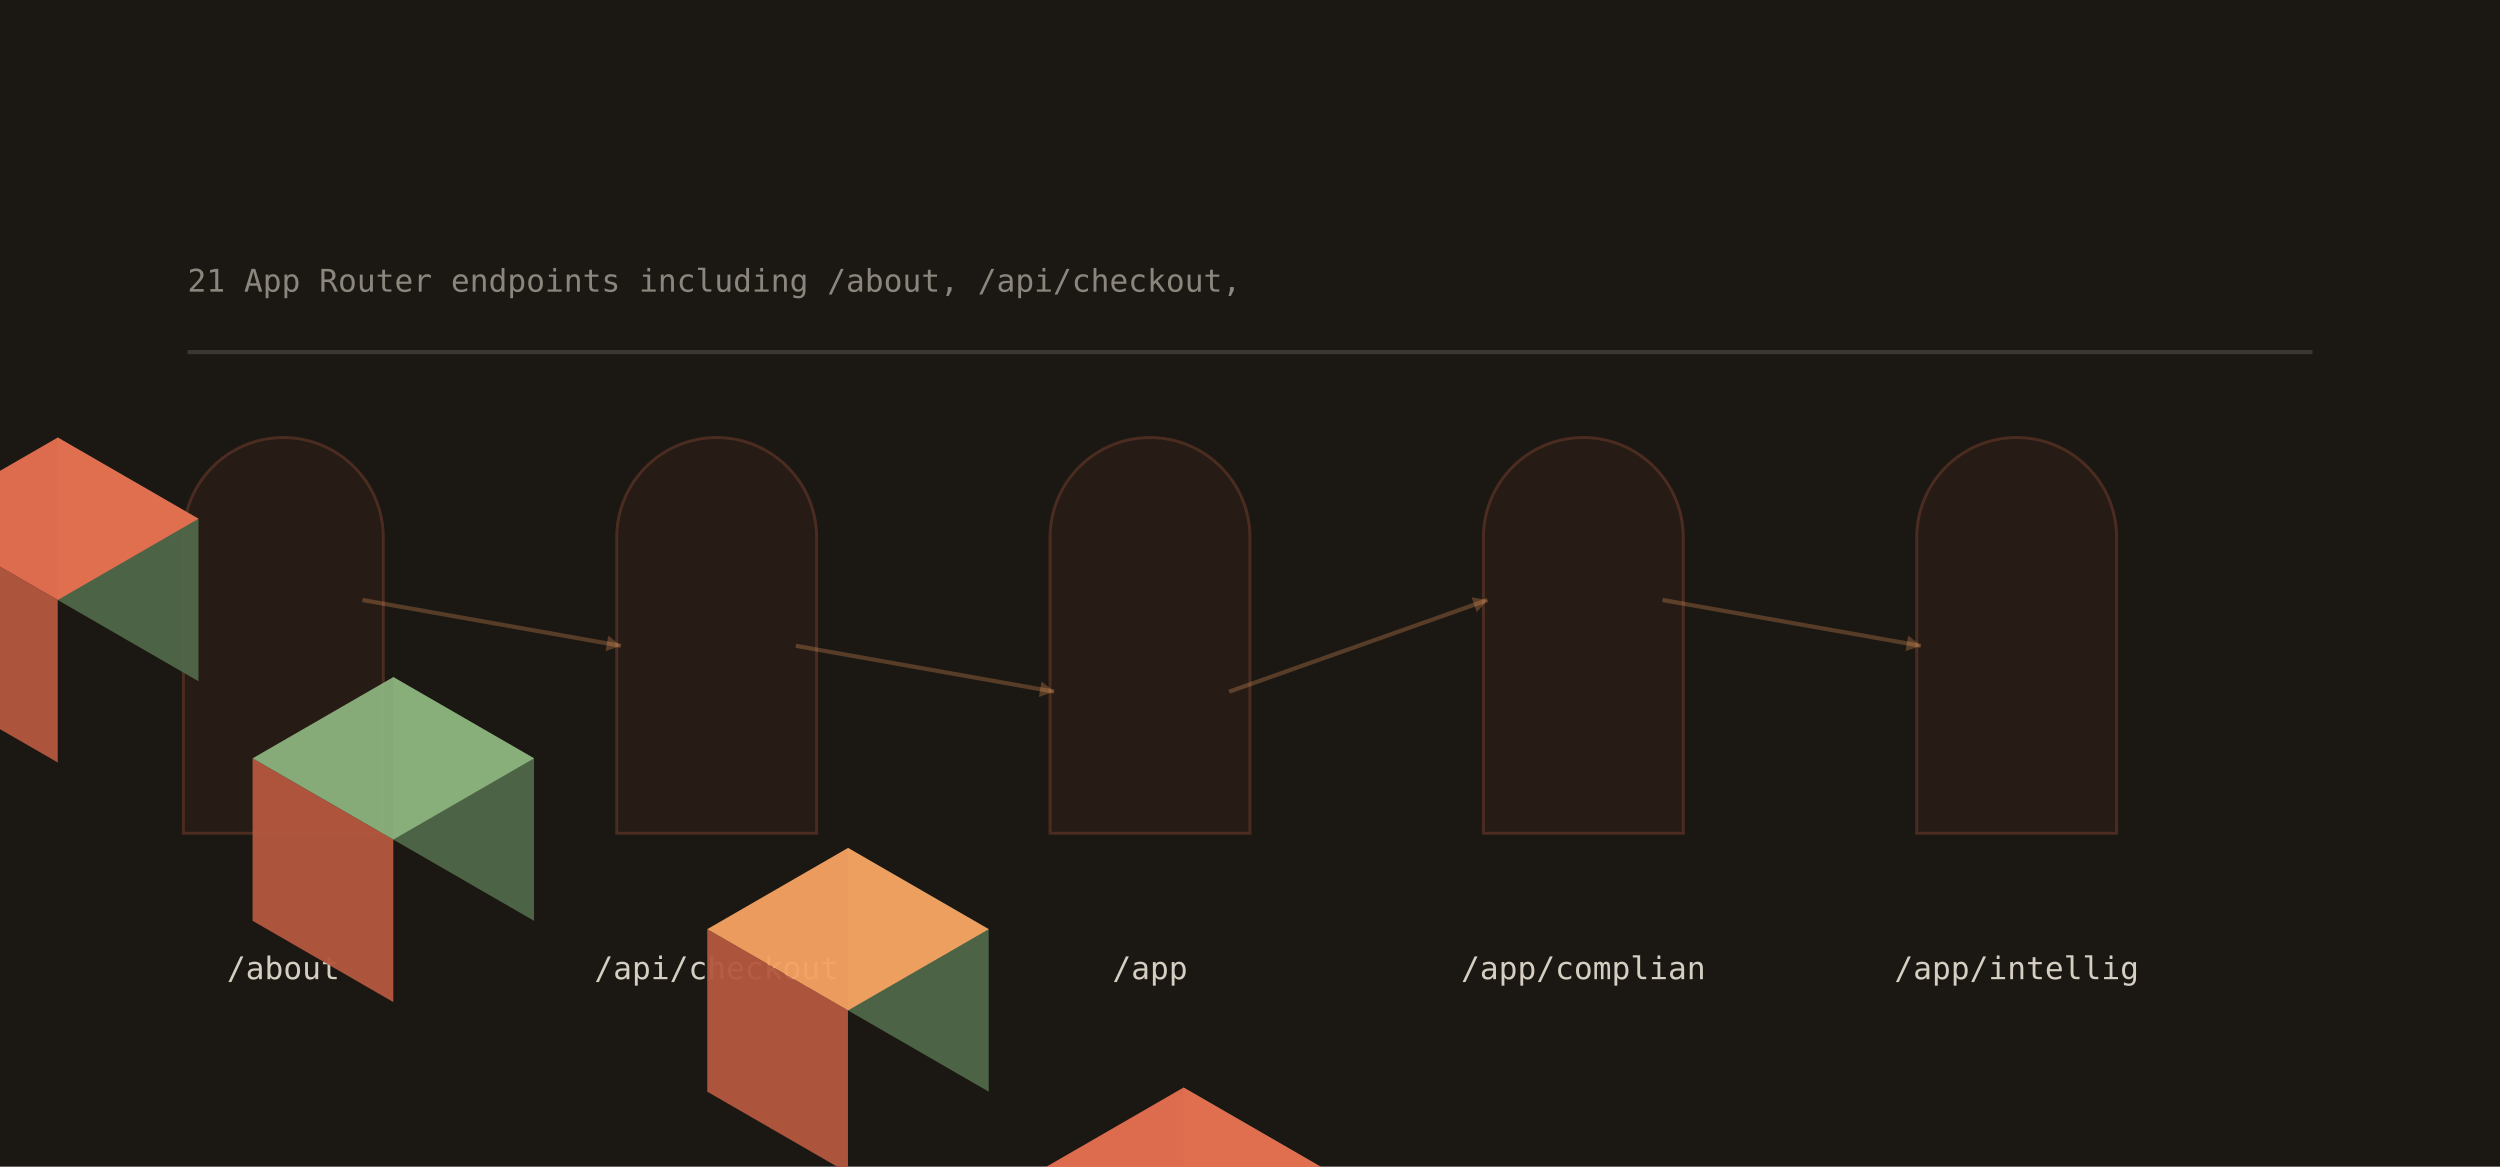
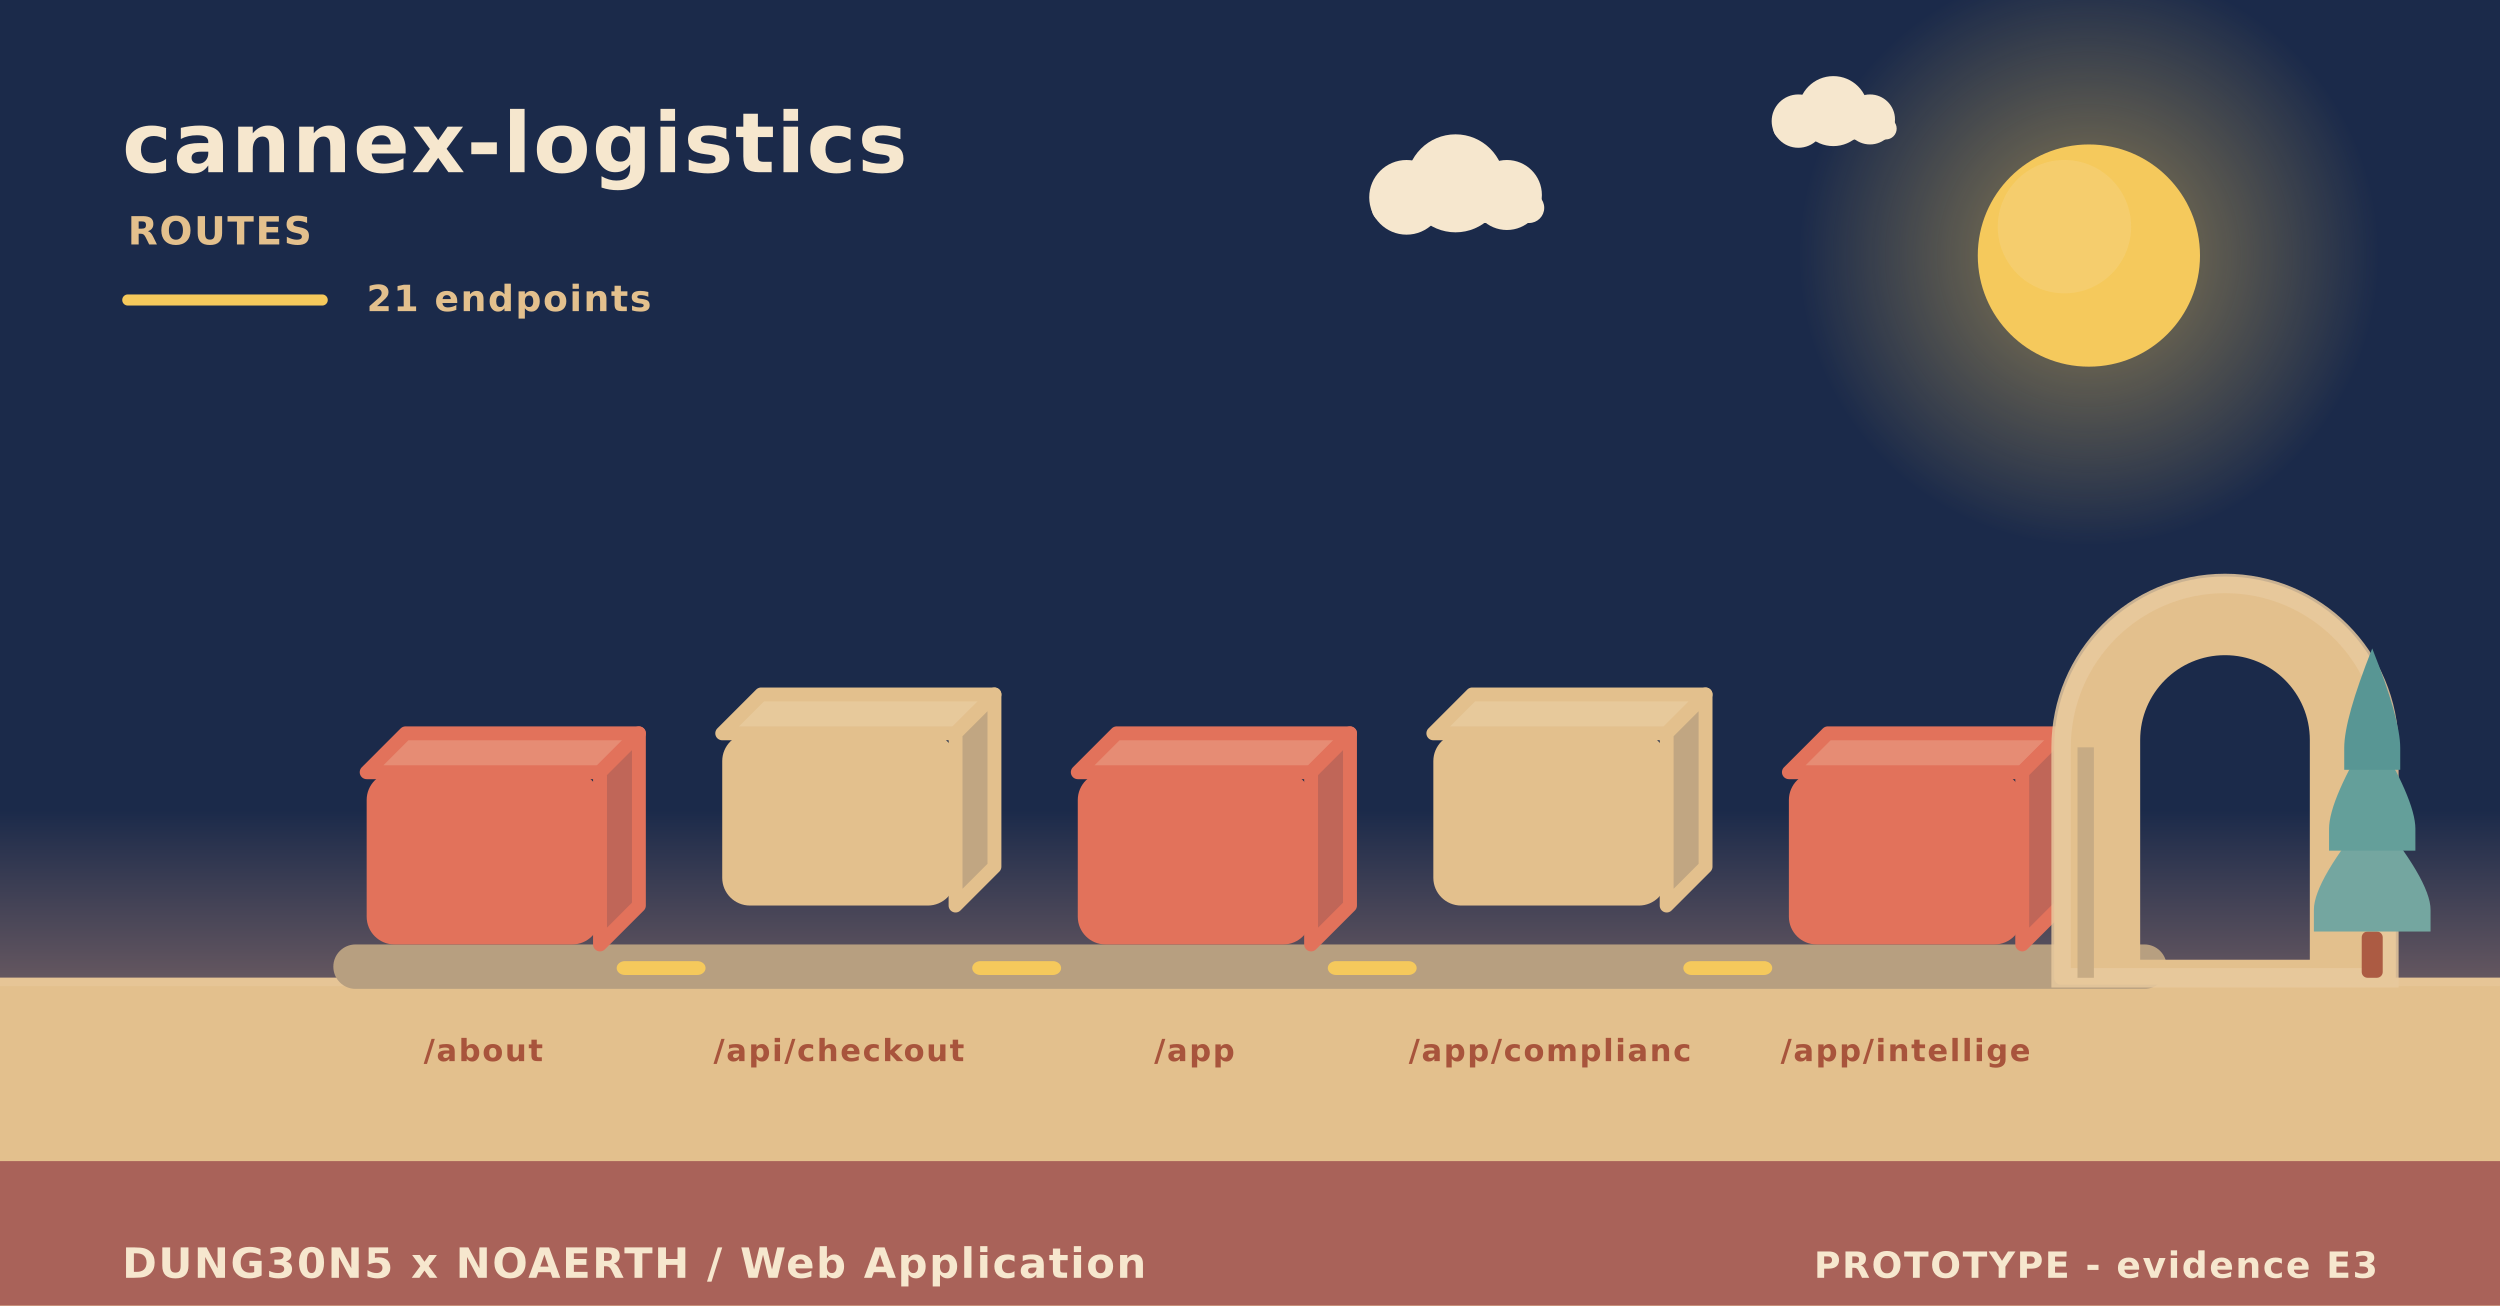
- <svg xmlns="http://www.w3.org/2000/svg" viewBox="0 0 1200 560" width="1200" height="560" role="img" aria-label="cannex-logistics data flow">
-   <rect width="1200" height="560" fill="#1b1712" />
-   <defs>
-     <linearGradient id="gf" x1="0" y1="0" x2="1" y2="1">
-       <stop offset="0%" stop-color="#f4a261" />
-       <stop offset="100%" stop-color="#e76f51" />
-     </linearGradient>
-   </defs>
-   <path d="M88.00,400.00 L88.00,258.00 A48.00,48.00 0 0 1 184.00,258.00 L184.00,400.00 Z" fill="rgba(231,111,81,0.100)" opacity="0.55" stroke="rgba(231,111,81,0.400)" stroke-width="1.4" />
-   <polygon points="-133.37,173.00 -65.82,212.00 -65.82,134.00 -133.37,95.00" fill="#506748" opacity="0.95" />
-   <polygon points="-200.92,212.00 -133.37,251.00 -133.37,173.00 -200.92,134.00" fill="#b4573f" opacity="0.95" />
-   <polygon points="-133.37,95.00 -65.82,134.00 -133.37,173.00 -200.92,134.00" fill="#f4a261" opacity="0.95" />
-   <text x="136" y="470" font-family="ui-monospace,Menlo,monospace" font-size="15" fill="rgba(253,246,233,0.820)" text-anchor="middle">/about</text>
-   <path d="M296.00,400.00 L296.00,258.00 A48.00,48.00 0 0 1 392.00,258.00 L392.00,400.00 Z" fill="rgba(231,111,81,0.100)" opacity="0.55" stroke="rgba(231,111,81,0.400)" stroke-width="1.4" />
-   <polygon points="27.71,288.00 95.26,327.00 95.26,249.00 27.71,210.00" fill="#506748" opacity="0.95" />
-   <polygon points="-39.84,327.00 27.71,366.00 27.71,288.00 -39.84,249.00" fill="#b4573f" opacity="0.95" />
-   <polygon points="27.71,210.00 95.26,249.00 27.71,288.00 -39.84,249.00" fill="#e76f51" opacity="0.95" />
-   <text x="344" y="470" font-family="ui-monospace,Menlo,monospace" font-size="15" fill="rgba(253,246,233,0.820)" text-anchor="middle">/api/checkout</text>
-   <line x1="174.00" y1="288.00" x2="298.00" y2="310.00" stroke="rgba(244,162,97,0.500)" stroke-width="2.00" opacity="0.55" />
-   <polygon points="298.00,310.00 291.97,305.07 290.64,312.55" fill="rgba(244,162,97,0.500)" opacity="0.55" />
-   <path d="M504.00,400.00 L504.00,258.00 A48.00,48.00 0 0 1 600.00,258.00 L600.00,400.00 Z" fill="rgba(231,111,81,0.100)" opacity="0.55" stroke="rgba(231,111,81,0.400)" stroke-width="1.4" />
-   <polygon points="188.79,403.00 256.34,442.00 256.34,364.00 188.79,325.00" fill="#506748" opacity="0.95" />
-   <polygon points="121.24,442.00 188.79,481.00 188.79,403.00 121.24,364.00" fill="#b4573f" opacity="0.95" />
-   <polygon points="188.79,325.00 256.34,364.00 188.79,403.00 121.24,364.00" fill="#8ab17d" opacity="0.95" />
-   <text x="552" y="470" font-family="ui-monospace,Menlo,monospace" font-size="15" fill="rgba(253,246,233,0.820)" text-anchor="middle">/app</text>
-   <line x1="382.00" y1="310.00" x2="506.00" y2="332.00" stroke="rgba(244,162,97,0.500)" stroke-width="2.00" opacity="0.55" />
-   <polygon points="506.00,332.00 499.97,327.07 498.64,334.55" fill="rgba(244,162,97,0.500)" opacity="0.55" />
-   <path d="M712.00,400.00 L712.00,258.00 A48.00,48.00 0 0 1 808.00,258.00 L808.00,400.00 Z" fill="rgba(231,111,81,0.100)" opacity="0.55" stroke="rgba(231,111,81,0.400)" stroke-width="1.4" />
-   <polygon points="407.03,485.00 474.58,524.00 474.58,446.00 407.03,407.00" fill="#506748" opacity="0.95" />
-   <polygon points="339.48,524.00 407.03,563.00 407.03,485.00 339.48,446.00" fill="#b4573f" opacity="0.95" />
-   <polygon points="407.03,407.00 474.58,446.00 407.03,485.00 339.48,446.00" fill="#f4a261" opacity="0.95" />
-   <text x="760" y="470" font-family="ui-monospace,Menlo,monospace" font-size="15" fill="rgba(253,246,233,0.820)" text-anchor="middle">/app/complian</text>
-   <line x1="590.00" y1="332.00" x2="714.00" y2="288.00" stroke="rgba(244,162,97,0.500)" stroke-width="2.00" opacity="0.55" />
-   <polygon points="714.00,288.00 706.32,286.69 708.86,293.86" fill="rgba(244,162,97,0.500)" opacity="0.55" />
-   <path d="M920.00,400.00 L920.00,258.00 A48.00,48.00 0 0 1 1016.00,258.00 L1016.00,400.00 Z" fill="rgba(231,111,81,0.100)" opacity="0.55" stroke="rgba(231,111,81,0.400)" stroke-width="1.4" />
-   <polygon points="568.11,600.00 635.66,639.00 635.66,561.00 568.11,522.00" fill="#506748" opacity="0.95" />
-   <polygon points="500.56,639.00 568.11,678.00 568.11,600.00 500.56,561.00" fill="#b4573f" opacity="0.95" />
-   <polygon points="568.11,522.00 635.66,561.00 568.11,600.00 500.56,561.00" fill="#e76f51" opacity="0.95" />
-   <text x="968" y="470" font-family="ui-monospace,Menlo,monospace" font-size="15" fill="rgba(253,246,233,0.820)" text-anchor="middle">/app/intellig</text>
-   <line x1="798.00" y1="288.00" x2="922.00" y2="310.00" stroke="rgba(244,162,97,0.500)" stroke-width="2.00" opacity="0.55" />
-   <polygon points="922.00,310.00 915.97,305.07 914.64,312.55" fill="rgba(244,162,97,0.500)" opacity="0.55" />
-   <rect x="90.00" y="168.00" width="1020.00" height="2.00" rx="0.00" fill="rgba(253,246,233,0.140)" opacity="1.00" />
-   <text x="90" y="140" font-family="ui-monospace,Menlo,monospace" font-size="15" fill="rgba(253,246,233,0.500)">21 App Router endpoints including /about, /api/checkout,</text>
+ <svg xmlns="http://www.w3.org/2000/svg" width="900" height="470" viewBox="0 0 900 470" role="img" aria-label="cannex-logistics - how data moves">
+   <linearGradient id="skyd" x1="0" y1="0" x2="0" y2="1">
+     <stop offset="0" stop-color="#1b2a4a" />
+     <stop offset="0.62" stop-color="#1b2a4a" />
+     <stop offset="1" stop-color="#f3ad8a" />
+   </linearGradient>
+   <rect width="900" height="470" fill="url(#skyd)" />
+   <radialGradient id="sund">
+     <stop offset="0.35" stop-color="#f5c95c" stop-opacity="0.34" />
+     <stop offset="1" stop-color="#f5c95c" stop-opacity="0" />
+   </radialGradient>
+   <circle cx="752" cy="92" r="104" fill="url(#sund)" />
+   <circle cx="752" cy="92" r="40" fill="#f5c95c" />
+   <circle cx="743.2" cy="81.6" r="24" fill="#f5d27e" opacity="0.5" />
+   <g>
+     <circle cx="524" cy="66" r="17.64" fill="#f6e7ce" />
+     <circle cx="506.36" cy="71.04" r="13.44" fill="#f6e7ce" />
+     <circle cx="542.48" cy="70.2" r="12.6" fill="#f6e7ce" />
+     <rect x="493.76" y="69.36" width="62.16" height="10.92" rx="5.46" fill="#f6e7ce" />
+   </g>
+   <g>
+     <circle cx="660" cy="40" r="12.6" fill="#f6e7ce" />
+     <circle cx="647.4" cy="43.6" r="9.6" fill="#f6e7ce" />
+     <circle cx="673.2" cy="43" r="9" fill="#f6e7ce" />
+     <rect x="638.4" y="42.4" width="44.4" height="7.8" rx="3.9" fill="#f6e7ce" />
+   </g>
+   <rect x="0" y="352" width="900" height="118" fill="#e3c08d" />
+   <rect x="0" y="352" width="900" height="3" fill="#e6c596" />
+   <text x="44" y="62" font-family="Verdana,DejaVu Sans,sans-serif" font-size="30" font-weight="700" letter-spacing="0.6" fill="#f6e7ce" text-anchor="start">cannex-logistics</text>
+   <text x="46" y="88" font-family="Verdana,DejaVu Sans,sans-serif" font-size="14" font-weight="700" letter-spacing="0.6" fill="#e3c08d" text-anchor="start">ROUTES</text>
+   <rect x="44" y="106" width="74" height="4" rx="2" fill="#f5c95c" />
+   <text x="132" y="112" font-family="Verdana,DejaVu Sans,sans-serif" font-size="13" font-weight="700" letter-spacing="0.6" fill="#e3c08d" text-anchor="start">21 endpoints</text>
+   <rect x="120" y="340" width="660" height="16" rx="8" fill="#b79f80" />
+   <path d="M132,278 L216,278 L230,264 L146,264 Z" fill="#e68c74" stroke="#e2725b" stroke-width="5" stroke-linejoin="round" />
+   <path d="M216,278 L230,264 L230,326 L216,340 Z" fill="#c06658" stroke="#e2725b" stroke-width="5" stroke-linejoin="round" />
+   <rect x="132" y="278" width="84" height="62" rx="10" fill="#e2725b" />
+   <text x="174" y="382" font-family="Verdana,DejaVu Sans,sans-serif" font-size="11" font-weight="700" letter-spacing="0.6" fill="#a8543c" text-anchor="middle">/about</text>
+   <path d="M260,264 L344,264 L358,250 L274,250 Z" fill="#e7c99b" stroke="#e3c08d" stroke-width="5" stroke-linejoin="round" />
+   <path d="M344,264 L358,250 L358,312 L344,326 Z" fill="#c1a682" stroke="#e3c08d" stroke-width="5" stroke-linejoin="round" />
+   <rect x="260" y="264" width="84" height="62" rx="10" fill="#e3c08d" />
+   <text x="302" y="382" font-family="Verdana,DejaVu Sans,sans-serif" font-size="11" font-weight="700" letter-spacing="0.6" fill="#a8543c" text-anchor="middle">/api/checkout</text>
+   <rect x="222" y="346" width="32" height="5" rx="3" fill="#f5c95c" />
+   <path d="M388,278 L472,278 L486,264 L402,264 Z" fill="#e68c74" stroke="#e2725b" stroke-width="5" stroke-linejoin="round" />
+   <path d="M472,278 L486,264 L486,326 L472,340 Z" fill="#c06658" stroke="#e2725b" stroke-width="5" stroke-linejoin="round" />
+   <rect x="388" y="278" width="84" height="62" rx="10" fill="#e2725b" />
+   <text x="430" y="382" font-family="Verdana,DejaVu Sans,sans-serif" font-size="11" font-weight="700" letter-spacing="0.6" fill="#a8543c" text-anchor="middle">/app</text>
+   <rect x="350" y="346" width="32" height="5" rx="3" fill="#f5c95c" />
+   <path d="M516,264 L600,264 L614,250 L530,250 Z" fill="#e7c99b" stroke="#e3c08d" stroke-width="5" stroke-linejoin="round" />
+   <path d="M600,264 L614,250 L614,312 L600,326 Z" fill="#c1a682" stroke="#e3c08d" stroke-width="5" stroke-linejoin="round" />
+   <rect x="516" y="264" width="84" height="62" rx="10" fill="#e3c08d" />
+   <text x="558" y="382" font-family="Verdana,DejaVu Sans,sans-serif" font-size="11" font-weight="700" letter-spacing="0.6" fill="#a8543c" text-anchor="middle">/app/complianc</text>
+   <rect x="478" y="346" width="32" height="5" rx="3" fill="#f5c95c" />
+   <path d="M644,278 L728,278 L742,264 L658,264 Z" fill="#e68c74" stroke="#e2725b" stroke-width="5" stroke-linejoin="round" />
+   <path d="M728,278 L742,264 L742,326 L728,340 Z" fill="#c06658" stroke="#e2725b" stroke-width="5" stroke-linejoin="round" />
+   <rect x="644" y="278" width="84" height="62" rx="10" fill="#e2725b" />
+   <text x="686" y="382" font-family="Verdana,DejaVu Sans,sans-serif" font-size="11" font-weight="700" letter-spacing="0.6" fill="#a8543c" text-anchor="middle">/app/intellige</text>
+   <rect x="606" y="346" width="32" height="5" rx="3" fill="#f5c95c" />
+   <path d="M742,352 L742,269.04 A59,59 0 0 1 860,269.04 L860,352 Z M767.96,348 L767.96,266.4 A33.04,33.04 0 0 1 834.04,266.4 L834.04,348 Z" fill="#e3c08d" fill-rule="evenodd" stroke="#e3c08d" stroke-width="5" stroke-linejoin="round" />
+   <path d="M742,352 L742,269.04 A59,59 0 0 1 860,269.04 L860,352 Z" fill="none" stroke="#e8c99d" stroke-width="7" stroke-linecap="round" opacity="0.85" />
+   <rect x="747.9" y="269.04" width="5.9" height="82.96" fill="#c7ab84" />
+   <rect x="850.22" y="335.36" width="7.56" height="16.64" rx="2.1" fill="#ac5b43" />
+   <path d="M854,291.68 Q833,317.01 833,327.5 Q833,335.36 833,335.36 L875,335.36 Q875,335.36 875,327.5 Q875,317.01 854,291.68 Z" fill="#74a6a0" />
+   <path d="M854,262.56 Q838.46,287.89 838.46,298.38 Q838.46,306.24 838.46,306.24 L869.54,306.24 Q869.54,306.24 869.54,298.38 Q869.54,287.89 854,262.56 Z" fill="#649f9a" />
+   <path d="M854,233.44 Q843.92,258.77 843.92,269.26 Q843.92,277.12 843.92,277.12 L864.08,277.12 Q864.08,277.12 864.08,269.26 Q864.08,258.77 854,233.44 Z" fill="#589694" />
+   <rect x="0" y="418" width="900" height="52" rx="0" fill="#a65c56" opacity="0.94" />
+   <text x="44" y="460" font-family="Verdana,DejaVu Sans,sans-serif" font-size="15" font-weight="700" letter-spacing="0.6" fill="#f6e7ce" text-anchor="start">DUNG30N5 x NOAERTH  /  Web Application</text>
+   <text x="856" y="460" font-family="Verdana,DejaVu Sans,sans-serif" font-size="13" font-weight="700" letter-spacing="0.6" fill="#f6e7ce" text-anchor="end">PROTOTYPE  -  evidence E3</text>
</svg>
